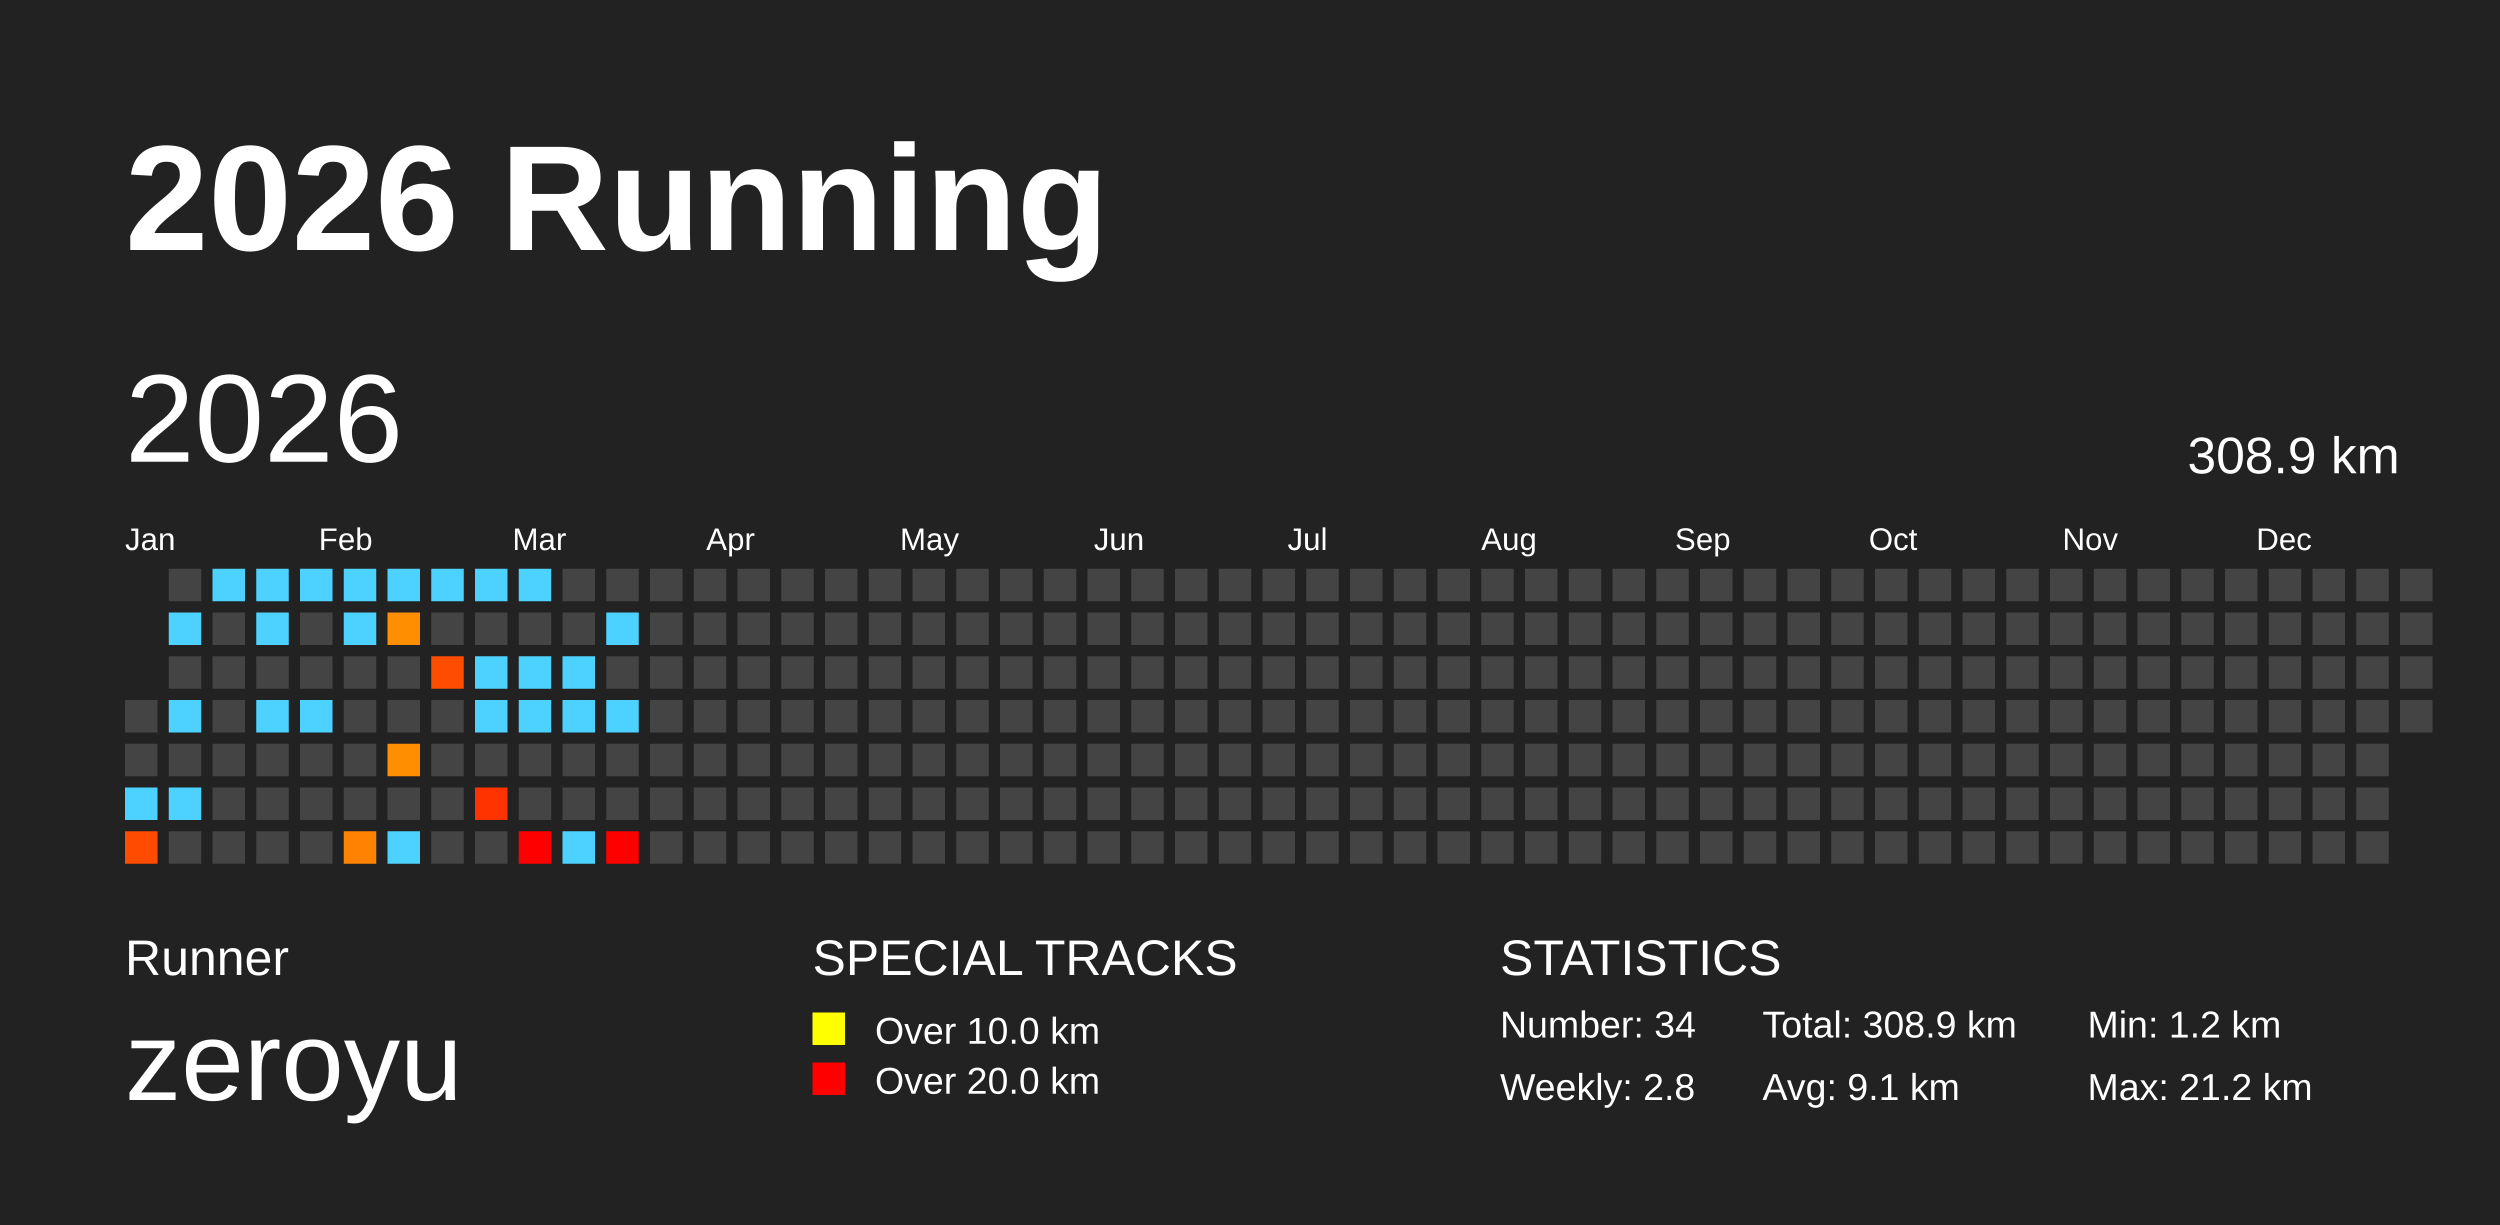
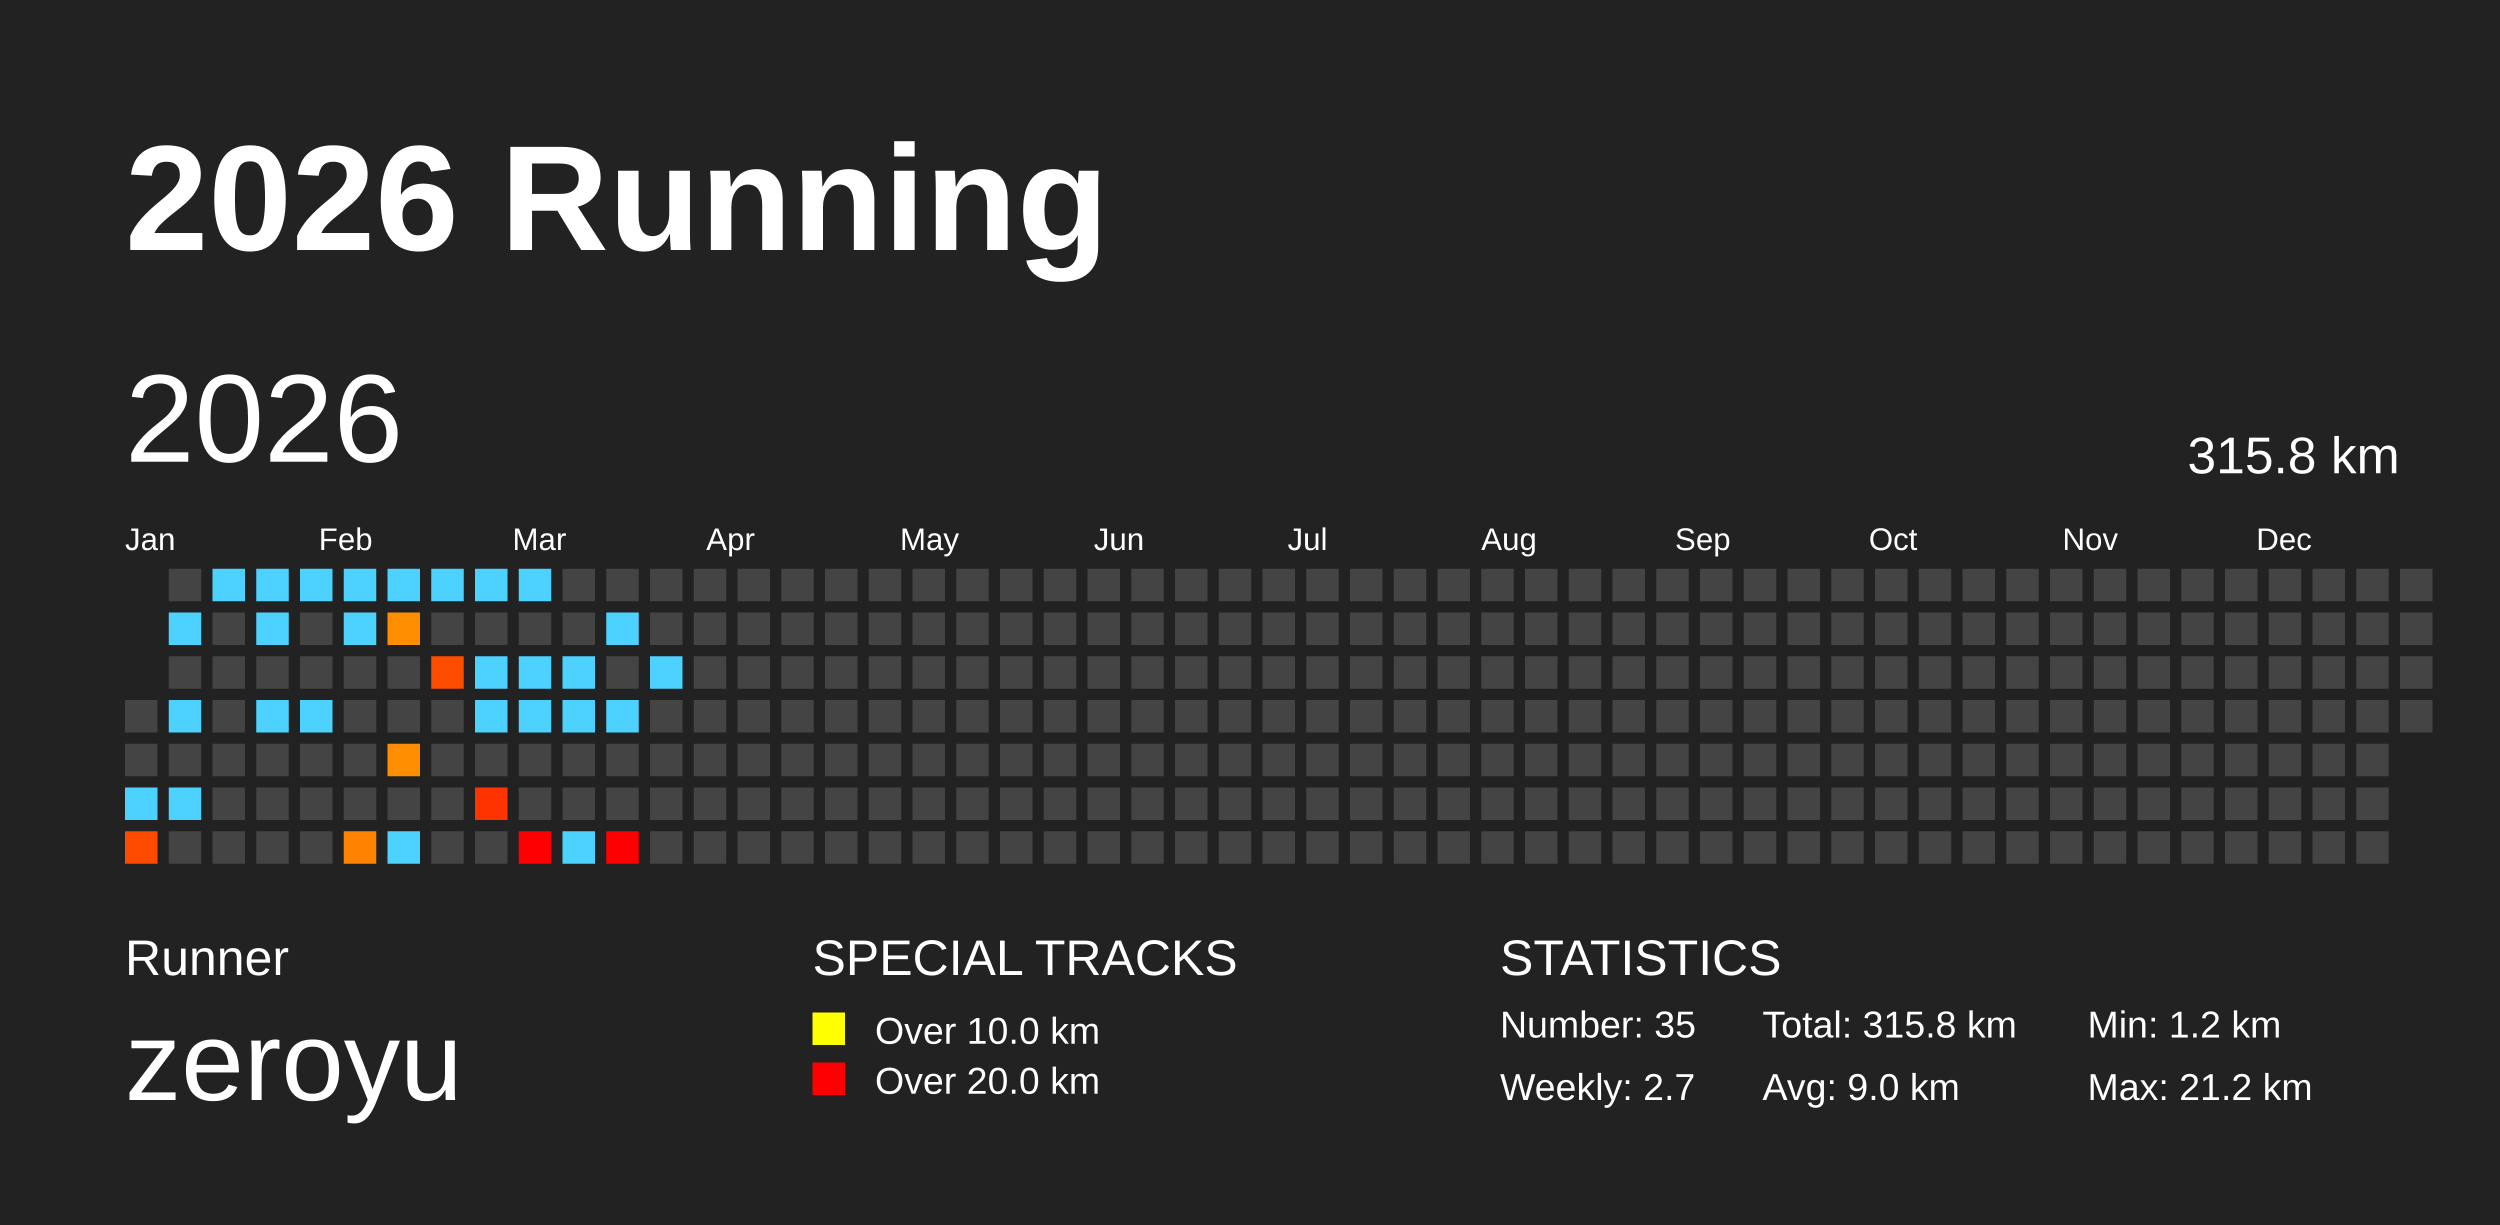
<svg xmlns="http://www.w3.org/2000/svg" baseProfile="full" height="98mm" version="1.1" viewBox="0,0,200,98" width="200mm">
  <defs />
  <rect fill="#222222" height="98" width="200" x="0" y="0" />
  <text fill="#FFFFFF" style="font-size:12px; font-family:Arial; font-weight:bold;" x="10" y="20">2026 Running</text>
  <text fill="#FFFFFF" style="font-size:4px; font-family:Arial" x="10" y="78">Runner</text>
  <text fill="#FFFFFF" style="font-size:9px; font-family:Arial" x="10" y="88">zeroyu</text>
  <text fill="#FFFFFF" style="font-size:4px; font-family:Arial" x="65" y="78">SPECIAL TRACKS</text>
  <rect fill="yellow" height="2.6" width="2.6" x="65" y="81" />
  <text fill="#FFFFFF" style="font-size:3px; font-family:Arial" x="70" y="83.5">Over 10.0 km</text>
  <rect fill="red" height="2.6" width="2.6" x="65" y="85" />
  <text fill="#FFFFFF" style="font-size:3px; font-family:Arial" x="70" y="87.5">Over 20.0 km</text>
  <text fill="#FFFFFF" style="font-size:4px; font-family:Arial" x="120" y="78">STATISTICS</text>
-   <text fill="#FFFFFF" style="font-size:3px; font-family:Arial" x="120" y="83">Number: 34</text>
-   <text fill="#FFFFFF" style="font-size:3px; font-family:Arial" x="120" y="88">Weekly: 2.8</text>
-   <text fill="#FFFFFF" style="font-size:3px; font-family:Arial" x="141" y="83">Total: 308.9 km</text>
-   <text fill="#FFFFFF" style="font-size:3px; font-family:Arial" x="141" y="88">Avg: 9.1 km</text>
+   <text fill="#FFFFFF" style="font-size:3px; font-family:Arial" x="120" y="83">Number: 35</text>
+   <text fill="#FFFFFF" style="font-size:3px; font-family:Arial" x="120" y="88">Weekly: 2.7</text>
+   <text fill="#FFFFFF" style="font-size:3px; font-family:Arial" x="141" y="83">Total: 315.8 km</text>
+   <text fill="#FFFFFF" style="font-size:3px; font-family:Arial" x="141" y="88">Avg: 9.0 km</text>
  <text fill="#FFFFFF" style="font-size:3px; font-family:Arial" x="167" y="83">Min: 1.2 km</text>
  <text fill="#FFFFFF" style="font-size:3px; font-family:Arial" x="167" y="88">Max: 21.2 km</text>
  <text dominant-baseline="hanging" fill="#FFFFFF" style="font-size:10.0px; font-family:Arial;" x="10" y="30">2026</text>
-   <text dominant-baseline="hanging" fill="#FFFFFF" style="font-size:4.125px; font-family:Arial;" x="175" y="35">308.9 km</text>
+   <text dominant-baseline="hanging" fill="#FFFFFF" style="font-size:4.125px; font-family:Arial;" x="175" y="35">315.8 km</text>
  <text fill="#FFFFFF" style="font-size:2.5px; font-family:Arial" x="10.0" y="44">Jan</text>
  <text fill="#FFFFFF" style="font-size:2.5px; font-family:Arial" x="25.5" y="44">Feb</text>
  <text fill="#FFFFFF" style="font-size:2.5px; font-family:Arial" x="41.0" y="44">Mar</text>
  <text fill="#FFFFFF" style="font-size:2.5px; font-family:Arial" x="56.5" y="44">Apr</text>
  <text fill="#FFFFFF" style="font-size:2.5px; font-family:Arial" x="72.0" y="44">May</text>
  <text fill="#FFFFFF" style="font-size:2.5px; font-family:Arial" x="87.5" y="44">Jun</text>
  <text fill="#FFFFFF" style="font-size:2.5px; font-family:Arial" x="103.0" y="44">Jul</text>
  <text fill="#FFFFFF" style="font-size:2.5px; font-family:Arial" x="118.5" y="44">Aug</text>
  <text fill="#FFFFFF" style="font-size:2.5px; font-family:Arial" x="134.0" y="44">Sep</text>
  <text fill="#FFFFFF" style="font-size:2.5px; font-family:Arial" x="149.5" y="44">Oct</text>
  <text fill="#FFFFFF" style="font-size:2.5px; font-family:Arial" x="165.0" y="44">Nov</text>
  <text fill="#FFFFFF" style="font-size:2.5px; font-family:Arial" x="180.5" y="44">Dec</text>
  <rect fill="#444444" height="2.6" width="2.6" x="10.0" y="56.0" />
  <rect fill="#444444" height="2.6" width="2.6" x="10.0" y="59.5" />
  <rect fill="#4dd2ff" height="2.6" width="2.6" x="10.0" y="63.0" />
  <rect fill="#ff4b00" height="2.6" width="2.6" x="10.0" y="66.5" />
  <rect fill="#444444" height="2.6" width="2.6" x="13.5" y="45.5" />
  <rect fill="#4dd2ff" height="2.6" width="2.6" x="13.5" y="49.0" />
  <rect fill="#444444" height="2.6" width="2.6" x="13.5" y="52.5" />
  <rect fill="#4dd2ff" height="2.6" width="2.6" x="13.5" y="56.0" />
  <rect fill="#444444" height="2.6" width="2.6" x="13.5" y="59.5" />
  <rect fill="#4dd2ff" height="2.6" width="2.6" x="13.5" y="63.0" />
  <rect fill="#444444" height="2.6" width="2.6" x="13.5" y="66.5" />
  <rect fill="#4dd2ff" height="2.6" width="2.6" x="17.0" y="45.5" />
  <rect fill="#444444" height="2.6" width="2.6" x="17.0" y="49.0" />
  <rect fill="#444444" height="2.6" width="2.6" x="17.0" y="52.5" />
  <rect fill="#444444" height="2.6" width="2.6" x="17.0" y="56.0" />
  <rect fill="#444444" height="2.6" width="2.6" x="17.0" y="59.5" />
  <rect fill="#444444" height="2.6" width="2.6" x="17.0" y="63.0" />
  <rect fill="#444444" height="2.6" width="2.6" x="17.0" y="66.5" />
  <rect fill="#4dd2ff" height="2.6" width="2.6" x="20.5" y="45.5" />
  <rect fill="#4dd2ff" height="2.6" width="2.6" x="20.5" y="49.0" />
  <rect fill="#444444" height="2.6" width="2.6" x="20.5" y="52.5" />
  <rect fill="#4dd2ff" height="2.6" width="2.6" x="20.5" y="56.0" />
  <rect fill="#444444" height="2.6" width="2.6" x="20.5" y="59.5" />
  <rect fill="#444444" height="2.6" width="2.6" x="20.5" y="63.0" />
  <rect fill="#444444" height="2.6" width="2.6" x="20.5" y="66.5" />
  <rect fill="#4dd2ff" height="2.6" width="2.6" x="24.0" y="45.5" />
  <rect fill="#444444" height="2.6" width="2.6" x="24.0" y="49.0" />
  <rect fill="#444444" height="2.6" width="2.6" x="24.0" y="52.5" />
  <rect fill="#4dd2ff" height="2.6" width="2.6" x="24.0" y="56.0" />
  <rect fill="#444444" height="2.6" width="2.6" x="24.0" y="59.5" />
  <rect fill="#444444" height="2.6" width="2.6" x="24.0" y="63.0" />
  <rect fill="#444444" height="2.6" width="2.6" x="24.0" y="66.5" />
  <rect fill="#4dd2ff" height="2.6" width="2.6" x="27.5" y="45.5" />
  <rect fill="#4dd2ff" height="2.6" width="2.6" x="27.5" y="49.0" />
  <rect fill="#444444" height="2.6" width="2.6" x="27.5" y="52.5" />
  <rect fill="#444444" height="2.6" width="2.6" x="27.5" y="56.0" />
  <rect fill="#444444" height="2.6" width="2.6" x="27.5" y="59.5" />
  <rect fill="#444444" height="2.6" width="2.6" x="27.5" y="63.0" />
  <rect fill="#ff8300" height="2.6" width="2.6" x="27.5" y="66.5" />
  <rect fill="#4dd2ff" height="2.6" width="2.6" x="31.0" y="45.5" />
  <rect fill="#ff8e00" height="2.6" width="2.6" x="31.0" y="49.0" />
  <rect fill="#444444" height="2.6" width="2.6" x="31.0" y="52.5" />
  <rect fill="#444444" height="2.6" width="2.6" x="31.0" y="56.0" />
  <rect fill="#ff8e00" height="2.6" width="2.6" x="31.0" y="59.5" />
  <rect fill="#444444" height="2.6" width="2.6" x="31.0" y="63.0" />
  <rect fill="#4dd2ff" height="2.6" width="2.6" x="31.0" y="66.5" />
  <rect fill="#4dd2ff" height="2.6" width="2.6" x="34.5" y="45.5" />
  <rect fill="#444444" height="2.6" width="2.6" x="34.5" y="49.0" />
  <rect fill="#ff4d00" height="2.6" width="2.6" x="34.5" y="52.5" />
  <rect fill="#444444" height="2.6" width="2.6" x="34.5" y="56.0" />
  <rect fill="#444444" height="2.6" width="2.6" x="34.5" y="59.5" />
  <rect fill="#444444" height="2.6" width="2.6" x="34.5" y="63.0" />
  <rect fill="#444444" height="2.6" width="2.6" x="34.5" y="66.5" />
  <rect fill="#4dd2ff" height="2.6" width="2.6" x="38.0" y="45.5" />
  <rect fill="#444444" height="2.6" width="2.6" x="38.0" y="49.0" />
  <rect fill="#4dd2ff" height="2.6" width="2.6" x="38.0" y="52.5" />
  <rect fill="#4dd2ff" height="2.6" width="2.6" x="38.0" y="56.0" />
  <rect fill="#444444" height="2.6" width="2.6" x="38.0" y="59.5" />
  <rect fill="#ff3300" height="2.6" width="2.6" x="38.0" y="63.0" />
  <rect fill="#444444" height="2.6" width="2.6" x="38.0" y="66.5" />
  <rect fill="#4dd2ff" height="2.6" width="2.6" x="41.5" y="45.5" />
  <rect fill="#444444" height="2.6" width="2.6" x="41.5" y="49.0" />
  <rect fill="#4dd2ff" height="2.6" width="2.6" x="41.5" y="52.5" />
  <rect fill="#4dd2ff" height="2.6" width="2.6" x="41.5" y="56.0" />
  <rect fill="#444444" height="2.6" width="2.6" x="41.5" y="59.5" />
  <rect fill="#444444" height="2.6" width="2.6" x="41.5" y="63.0" />
  <rect fill="red" height="2.6" width="2.6" x="41.5" y="66.5" />
  <rect fill="#444444" height="2.6" width="2.6" x="45.0" y="45.5" />
  <rect fill="#444444" height="2.6" width="2.6" x="45.0" y="49.0" />
  <rect fill="#4dd2ff" height="2.6" width="2.6" x="45.0" y="52.5" />
  <rect fill="#4dd2ff" height="2.6" width="2.6" x="45.0" y="56.0" />
  <rect fill="#444444" height="2.6" width="2.6" x="45.0" y="59.5" />
  <rect fill="#444444" height="2.6" width="2.6" x="45.0" y="63.0" />
  <rect fill="#4dd2ff" height="2.6" width="2.6" x="45.0" y="66.5" />
  <rect fill="#444444" height="2.6" width="2.6" x="48.5" y="45.5" />
  <rect fill="#4dd2ff" height="2.6" width="2.6" x="48.5" y="49.0" />
  <rect fill="#444444" height="2.6" width="2.6" x="48.5" y="52.5" />
  <rect fill="#4dd2ff" height="2.6" width="2.6" x="48.5" y="56.0" />
  <rect fill="#444444" height="2.6" width="2.6" x="48.5" y="59.5" />
  <rect fill="#444444" height="2.6" width="2.6" x="48.5" y="63.0" />
  <rect fill="red" height="2.6" width="2.6" x="48.5" y="66.5" />
  <rect fill="#444444" height="2.6" width="2.6" x="52.0" y="45.5" />
  <rect fill="#444444" height="2.6" width="2.6" x="52.0" y="49.0" />
-   <rect fill="#444444" height="2.6" width="2.6" x="52.0" y="52.5" />
+   <rect fill="#4dd2ff" height="2.6" width="2.6" x="52.0" y="52.5" />
  <rect fill="#444444" height="2.6" width="2.6" x="52.0" y="56.0" />
  <rect fill="#444444" height="2.6" width="2.6" x="52.0" y="59.5" />
  <rect fill="#444444" height="2.6" width="2.6" x="52.0" y="63.0" />
  <rect fill="#444444" height="2.6" width="2.6" x="52.0" y="66.5" />
  <rect fill="#444444" height="2.6" width="2.6" x="55.5" y="45.5" />
  <rect fill="#444444" height="2.6" width="2.6" x="55.5" y="49.0" />
  <rect fill="#444444" height="2.6" width="2.6" x="55.5" y="52.5" />
  <rect fill="#444444" height="2.6" width="2.6" x="55.5" y="56.0" />
  <rect fill="#444444" height="2.6" width="2.6" x="55.5" y="59.5" />
  <rect fill="#444444" height="2.6" width="2.6" x="55.5" y="63.0" />
  <rect fill="#444444" height="2.6" width="2.6" x="55.5" y="66.5" />
  <rect fill="#444444" height="2.6" width="2.6" x="59.0" y="45.5" />
  <rect fill="#444444" height="2.6" width="2.6" x="59.0" y="49.0" />
  <rect fill="#444444" height="2.6" width="2.6" x="59.0" y="52.5" />
  <rect fill="#444444" height="2.6" width="2.6" x="59.0" y="56.0" />
  <rect fill="#444444" height="2.6" width="2.6" x="59.0" y="59.5" />
  <rect fill="#444444" height="2.6" width="2.6" x="59.0" y="63.0" />
  <rect fill="#444444" height="2.6" width="2.6" x="59.0" y="66.5" />
  <rect fill="#444444" height="2.6" width="2.6" x="62.5" y="45.5" />
  <rect fill="#444444" height="2.6" width="2.6" x="62.5" y="49.0" />
  <rect fill="#444444" height="2.6" width="2.6" x="62.5" y="52.5" />
  <rect fill="#444444" height="2.6" width="2.6" x="62.5" y="56.0" />
  <rect fill="#444444" height="2.6" width="2.6" x="62.5" y="59.5" />
  <rect fill="#444444" height="2.6" width="2.6" x="62.5" y="63.0" />
  <rect fill="#444444" height="2.6" width="2.6" x="62.5" y="66.5" />
  <rect fill="#444444" height="2.6" width="2.6" x="66.0" y="45.5" />
  <rect fill="#444444" height="2.6" width="2.6" x="66.0" y="49.0" />
  <rect fill="#444444" height="2.6" width="2.6" x="66.0" y="52.5" />
  <rect fill="#444444" height="2.6" width="2.6" x="66.0" y="56.0" />
  <rect fill="#444444" height="2.6" width="2.6" x="66.0" y="59.5" />
  <rect fill="#444444" height="2.6" width="2.6" x="66.0" y="63.0" />
  <rect fill="#444444" height="2.6" width="2.6" x="66.0" y="66.5" />
  <rect fill="#444444" height="2.6" width="2.6" x="69.5" y="45.5" />
  <rect fill="#444444" height="2.6" width="2.6" x="69.5" y="49.0" />
  <rect fill="#444444" height="2.6" width="2.6" x="69.5" y="52.5" />
  <rect fill="#444444" height="2.6" width="2.6" x="69.5" y="56.0" />
  <rect fill="#444444" height="2.6" width="2.6" x="69.5" y="59.5" />
  <rect fill="#444444" height="2.6" width="2.6" x="69.5" y="63.0" />
  <rect fill="#444444" height="2.6" width="2.6" x="69.5" y="66.5" />
  <rect fill="#444444" height="2.6" width="2.6" x="73.0" y="45.5" />
  <rect fill="#444444" height="2.6" width="2.6" x="73.0" y="49.0" />
  <rect fill="#444444" height="2.6" width="2.6" x="73.0" y="52.5" />
  <rect fill="#444444" height="2.6" width="2.6" x="73.0" y="56.0" />
  <rect fill="#444444" height="2.6" width="2.6" x="73.0" y="59.5" />
  <rect fill="#444444" height="2.6" width="2.6" x="73.0" y="63.0" />
  <rect fill="#444444" height="2.6" width="2.6" x="73.0" y="66.5" />
  <rect fill="#444444" height="2.6" width="2.6" x="76.5" y="45.5" />
  <rect fill="#444444" height="2.6" width="2.6" x="76.5" y="49.0" />
  <rect fill="#444444" height="2.6" width="2.6" x="76.5" y="52.5" />
  <rect fill="#444444" height="2.6" width="2.6" x="76.5" y="56.0" />
  <rect fill="#444444" height="2.6" width="2.6" x="76.5" y="59.5" />
  <rect fill="#444444" height="2.6" width="2.6" x="76.5" y="63.0" />
  <rect fill="#444444" height="2.6" width="2.6" x="76.5" y="66.5" />
  <rect fill="#444444" height="2.6" width="2.6" x="80.0" y="45.5" />
  <rect fill="#444444" height="2.6" width="2.6" x="80.0" y="49.0" />
  <rect fill="#444444" height="2.6" width="2.6" x="80.0" y="52.5" />
  <rect fill="#444444" height="2.6" width="2.6" x="80.0" y="56.0" />
  <rect fill="#444444" height="2.6" width="2.6" x="80.0" y="59.5" />
  <rect fill="#444444" height="2.6" width="2.6" x="80.0" y="63.0" />
  <rect fill="#444444" height="2.6" width="2.6" x="80.0" y="66.5" />
  <rect fill="#444444" height="2.6" width="2.6" x="83.5" y="45.5" />
  <rect fill="#444444" height="2.6" width="2.6" x="83.5" y="49.0" />
  <rect fill="#444444" height="2.6" width="2.6" x="83.5" y="52.5" />
  <rect fill="#444444" height="2.6" width="2.6" x="83.5" y="56.0" />
  <rect fill="#444444" height="2.6" width="2.6" x="83.5" y="59.5" />
  <rect fill="#444444" height="2.6" width="2.6" x="83.5" y="63.0" />
  <rect fill="#444444" height="2.6" width="2.6" x="83.5" y="66.5" />
  <rect fill="#444444" height="2.6" width="2.6" x="87.0" y="45.5" />
  <rect fill="#444444" height="2.6" width="2.6" x="87.0" y="49.0" />
  <rect fill="#444444" height="2.6" width="2.6" x="87.0" y="52.5" />
  <rect fill="#444444" height="2.6" width="2.6" x="87.0" y="56.0" />
  <rect fill="#444444" height="2.6" width="2.6" x="87.0" y="59.5" />
  <rect fill="#444444" height="2.6" width="2.6" x="87.0" y="63.0" />
  <rect fill="#444444" height="2.6" width="2.6" x="87.0" y="66.5" />
  <rect fill="#444444" height="2.6" width="2.6" x="90.5" y="45.5" />
  <rect fill="#444444" height="2.6" width="2.6" x="90.5" y="49.0" />
  <rect fill="#444444" height="2.6" width="2.6" x="90.5" y="52.5" />
  <rect fill="#444444" height="2.6" width="2.6" x="90.5" y="56.0" />
  <rect fill="#444444" height="2.6" width="2.6" x="90.5" y="59.5" />
  <rect fill="#444444" height="2.6" width="2.6" x="90.5" y="63.0" />
  <rect fill="#444444" height="2.6" width="2.6" x="90.5" y="66.5" />
  <rect fill="#444444" height="2.6" width="2.6" x="94.0" y="45.5" />
  <rect fill="#444444" height="2.6" width="2.6" x="94.0" y="49.0" />
  <rect fill="#444444" height="2.6" width="2.6" x="94.0" y="52.5" />
  <rect fill="#444444" height="2.6" width="2.6" x="94.0" y="56.0" />
  <rect fill="#444444" height="2.6" width="2.6" x="94.0" y="59.5" />
  <rect fill="#444444" height="2.6" width="2.6" x="94.0" y="63.0" />
  <rect fill="#444444" height="2.6" width="2.6" x="94.0" y="66.5" />
  <rect fill="#444444" height="2.6" width="2.6" x="97.5" y="45.5" />
  <rect fill="#444444" height="2.6" width="2.6" x="97.5" y="49.0" />
  <rect fill="#444444" height="2.6" width="2.6" x="97.5" y="52.5" />
  <rect fill="#444444" height="2.6" width="2.6" x="97.5" y="56.0" />
  <rect fill="#444444" height="2.6" width="2.6" x="97.5" y="59.5" />
  <rect fill="#444444" height="2.6" width="2.6" x="97.5" y="63.0" />
  <rect fill="#444444" height="2.6" width="2.6" x="97.5" y="66.5" />
  <rect fill="#444444" height="2.6" width="2.6" x="101.0" y="45.5" />
  <rect fill="#444444" height="2.6" width="2.6" x="101.0" y="49.0" />
  <rect fill="#444444" height="2.6" width="2.6" x="101.0" y="52.5" />
  <rect fill="#444444" height="2.6" width="2.6" x="101.0" y="56.0" />
  <rect fill="#444444" height="2.6" width="2.6" x="101.0" y="59.5" />
  <rect fill="#444444" height="2.6" width="2.6" x="101.0" y="63.0" />
  <rect fill="#444444" height="2.6" width="2.6" x="101.0" y="66.5" />
  <rect fill="#444444" height="2.6" width="2.6" x="104.5" y="45.5" />
  <rect fill="#444444" height="2.6" width="2.6" x="104.5" y="49.0" />
  <rect fill="#444444" height="2.6" width="2.6" x="104.5" y="52.5" />
  <rect fill="#444444" height="2.6" width="2.6" x="104.5" y="56.0" />
  <rect fill="#444444" height="2.6" width="2.6" x="104.5" y="59.5" />
  <rect fill="#444444" height="2.6" width="2.6" x="104.5" y="63.0" />
  <rect fill="#444444" height="2.6" width="2.6" x="104.5" y="66.5" />
  <rect fill="#444444" height="2.6" width="2.6" x="108.0" y="45.5" />
  <rect fill="#444444" height="2.6" width="2.6" x="108.0" y="49.0" />
  <rect fill="#444444" height="2.6" width="2.6" x="108.0" y="52.5" />
  <rect fill="#444444" height="2.6" width="2.6" x="108.0" y="56.0" />
  <rect fill="#444444" height="2.6" width="2.6" x="108.0" y="59.5" />
  <rect fill="#444444" height="2.6" width="2.6" x="108.0" y="63.0" />
  <rect fill="#444444" height="2.6" width="2.6" x="108.0" y="66.5" />
  <rect fill="#444444" height="2.6" width="2.6" x="111.5" y="45.5" />
  <rect fill="#444444" height="2.6" width="2.6" x="111.5" y="49.0" />
  <rect fill="#444444" height="2.6" width="2.6" x="111.5" y="52.5" />
  <rect fill="#444444" height="2.6" width="2.6" x="111.5" y="56.0" />
  <rect fill="#444444" height="2.6" width="2.6" x="111.5" y="59.5" />
  <rect fill="#444444" height="2.6" width="2.6" x="111.5" y="63.0" />
  <rect fill="#444444" height="2.6" width="2.6" x="111.5" y="66.5" />
  <rect fill="#444444" height="2.6" width="2.6" x="115.0" y="45.5" />
  <rect fill="#444444" height="2.6" width="2.6" x="115.0" y="49.0" />
  <rect fill="#444444" height="2.6" width="2.6" x="115.0" y="52.5" />
  <rect fill="#444444" height="2.6" width="2.6" x="115.0" y="56.0" />
  <rect fill="#444444" height="2.6" width="2.6" x="115.0" y="59.5" />
  <rect fill="#444444" height="2.6" width="2.6" x="115.0" y="63.0" />
  <rect fill="#444444" height="2.6" width="2.6" x="115.0" y="66.5" />
  <rect fill="#444444" height="2.6" width="2.6" x="118.5" y="45.5" />
  <rect fill="#444444" height="2.6" width="2.6" x="118.5" y="49.0" />
  <rect fill="#444444" height="2.6" width="2.6" x="118.5" y="52.5" />
  <rect fill="#444444" height="2.6" width="2.6" x="118.5" y="56.0" />
  <rect fill="#444444" height="2.6" width="2.6" x="118.5" y="59.5" />
  <rect fill="#444444" height="2.6" width="2.6" x="118.5" y="63.0" />
  <rect fill="#444444" height="2.6" width="2.6" x="118.5" y="66.5" />
  <rect fill="#444444" height="2.6" width="2.6" x="122.0" y="45.5" />
  <rect fill="#444444" height="2.6" width="2.6" x="122.0" y="49.0" />
  <rect fill="#444444" height="2.6" width="2.6" x="122.0" y="52.5" />
  <rect fill="#444444" height="2.6" width="2.6" x="122.0" y="56.0" />
  <rect fill="#444444" height="2.6" width="2.6" x="122.0" y="59.5" />
  <rect fill="#444444" height="2.6" width="2.6" x="122.0" y="63.0" />
  <rect fill="#444444" height="2.6" width="2.6" x="122.0" y="66.5" />
  <rect fill="#444444" height="2.6" width="2.6" x="125.5" y="45.5" />
  <rect fill="#444444" height="2.6" width="2.6" x="125.5" y="49.0" />
  <rect fill="#444444" height="2.6" width="2.6" x="125.5" y="52.5" />
  <rect fill="#444444" height="2.6" width="2.6" x="125.5" y="56.0" />
  <rect fill="#444444" height="2.6" width="2.6" x="125.5" y="59.5" />
  <rect fill="#444444" height="2.6" width="2.6" x="125.5" y="63.0" />
  <rect fill="#444444" height="2.6" width="2.6" x="125.5" y="66.5" />
  <rect fill="#444444" height="2.6" width="2.6" x="129.0" y="45.5" />
  <rect fill="#444444" height="2.6" width="2.6" x="129.0" y="49.0" />
  <rect fill="#444444" height="2.6" width="2.6" x="129.0" y="52.5" />
  <rect fill="#444444" height="2.6" width="2.6" x="129.0" y="56.0" />
  <rect fill="#444444" height="2.6" width="2.6" x="129.0" y="59.5" />
  <rect fill="#444444" height="2.6" width="2.6" x="129.0" y="63.0" />
  <rect fill="#444444" height="2.6" width="2.6" x="129.0" y="66.5" />
  <rect fill="#444444" height="2.6" width="2.6" x="132.5" y="45.5" />
  <rect fill="#444444" height="2.6" width="2.6" x="132.5" y="49.0" />
  <rect fill="#444444" height="2.6" width="2.6" x="132.5" y="52.5" />
  <rect fill="#444444" height="2.6" width="2.6" x="132.5" y="56.0" />
  <rect fill="#444444" height="2.6" width="2.6" x="132.5" y="59.5" />
  <rect fill="#444444" height="2.6" width="2.6" x="132.5" y="63.0" />
  <rect fill="#444444" height="2.6" width="2.6" x="132.5" y="66.5" />
  <rect fill="#444444" height="2.6" width="2.6" x="136.0" y="45.5" />
  <rect fill="#444444" height="2.6" width="2.6" x="136.0" y="49.0" />
  <rect fill="#444444" height="2.6" width="2.6" x="136.0" y="52.5" />
  <rect fill="#444444" height="2.6" width="2.6" x="136.0" y="56.0" />
  <rect fill="#444444" height="2.6" width="2.6" x="136.0" y="59.5" />
  <rect fill="#444444" height="2.6" width="2.6" x="136.0" y="63.0" />
  <rect fill="#444444" height="2.6" width="2.6" x="136.0" y="66.5" />
  <rect fill="#444444" height="2.6" width="2.6" x="139.5" y="45.5" />
  <rect fill="#444444" height="2.6" width="2.6" x="139.5" y="49.0" />
  <rect fill="#444444" height="2.6" width="2.6" x="139.5" y="52.5" />
  <rect fill="#444444" height="2.6" width="2.6" x="139.5" y="56.0" />
  <rect fill="#444444" height="2.6" width="2.6" x="139.5" y="59.5" />
  <rect fill="#444444" height="2.6" width="2.6" x="139.5" y="63.0" />
  <rect fill="#444444" height="2.6" width="2.6" x="139.5" y="66.5" />
  <rect fill="#444444" height="2.6" width="2.6" x="143.0" y="45.5" />
  <rect fill="#444444" height="2.6" width="2.6" x="143.0" y="49.0" />
  <rect fill="#444444" height="2.6" width="2.6" x="143.0" y="52.5" />
  <rect fill="#444444" height="2.6" width="2.6" x="143.0" y="56.0" />
  <rect fill="#444444" height="2.6" width="2.6" x="143.0" y="59.5" />
  <rect fill="#444444" height="2.6" width="2.6" x="143.0" y="63.0" />
  <rect fill="#444444" height="2.6" width="2.6" x="143.0" y="66.5" />
  <rect fill="#444444" height="2.6" width="2.6" x="146.5" y="45.5" />
  <rect fill="#444444" height="2.6" width="2.6" x="146.5" y="49.0" />
  <rect fill="#444444" height="2.6" width="2.6" x="146.5" y="52.5" />
  <rect fill="#444444" height="2.6" width="2.6" x="146.5" y="56.0" />
  <rect fill="#444444" height="2.6" width="2.6" x="146.5" y="59.5" />
  <rect fill="#444444" height="2.6" width="2.6" x="146.5" y="63.0" />
  <rect fill="#444444" height="2.6" width="2.6" x="146.5" y="66.5" />
  <rect fill="#444444" height="2.6" width="2.6" x="150.0" y="45.5" />
  <rect fill="#444444" height="2.6" width="2.6" x="150.0" y="49.0" />
  <rect fill="#444444" height="2.6" width="2.6" x="150.0" y="52.5" />
  <rect fill="#444444" height="2.6" width="2.6" x="150.0" y="56.0" />
  <rect fill="#444444" height="2.6" width="2.6" x="150.0" y="59.5" />
  <rect fill="#444444" height="2.6" width="2.6" x="150.0" y="63.0" />
  <rect fill="#444444" height="2.6" width="2.6" x="150.0" y="66.5" />
  <rect fill="#444444" height="2.6" width="2.6" x="153.5" y="45.5" />
  <rect fill="#444444" height="2.6" width="2.6" x="153.5" y="49.0" />
  <rect fill="#444444" height="2.6" width="2.6" x="153.5" y="52.5" />
  <rect fill="#444444" height="2.6" width="2.6" x="153.5" y="56.0" />
  <rect fill="#444444" height="2.6" width="2.6" x="153.5" y="59.5" />
  <rect fill="#444444" height="2.6" width="2.6" x="153.5" y="63.0" />
  <rect fill="#444444" height="2.6" width="2.6" x="153.5" y="66.5" />
  <rect fill="#444444" height="2.6" width="2.6" x="157.0" y="45.5" />
  <rect fill="#444444" height="2.6" width="2.6" x="157.0" y="49.0" />
  <rect fill="#444444" height="2.6" width="2.6" x="157.0" y="52.5" />
  <rect fill="#444444" height="2.6" width="2.6" x="157.0" y="56.0" />
  <rect fill="#444444" height="2.6" width="2.6" x="157.0" y="59.5" />
  <rect fill="#444444" height="2.6" width="2.6" x="157.0" y="63.0" />
  <rect fill="#444444" height="2.6" width="2.6" x="157.0" y="66.5" />
  <rect fill="#444444" height="2.6" width="2.6" x="160.5" y="45.5" />
  <rect fill="#444444" height="2.6" width="2.6" x="160.5" y="49.0" />
  <rect fill="#444444" height="2.6" width="2.6" x="160.5" y="52.5" />
  <rect fill="#444444" height="2.6" width="2.6" x="160.5" y="56.0" />
  <rect fill="#444444" height="2.6" width="2.6" x="160.5" y="59.5" />
  <rect fill="#444444" height="2.6" width="2.6" x="160.5" y="63.0" />
  <rect fill="#444444" height="2.6" width="2.6" x="160.5" y="66.5" />
  <rect fill="#444444" height="2.6" width="2.6" x="164.0" y="45.5" />
  <rect fill="#444444" height="2.6" width="2.6" x="164.0" y="49.0" />
  <rect fill="#444444" height="2.6" width="2.6" x="164.0" y="52.5" />
  <rect fill="#444444" height="2.6" width="2.6" x="164.0" y="56.0" />
  <rect fill="#444444" height="2.6" width="2.6" x="164.0" y="59.5" />
  <rect fill="#444444" height="2.6" width="2.6" x="164.0" y="63.0" />
  <rect fill="#444444" height="2.6" width="2.6" x="164.0" y="66.5" />
  <rect fill="#444444" height="2.6" width="2.6" x="167.5" y="45.5" />
  <rect fill="#444444" height="2.6" width="2.6" x="167.5" y="49.0" />
  <rect fill="#444444" height="2.6" width="2.6" x="167.5" y="52.5" />
  <rect fill="#444444" height="2.6" width="2.6" x="167.5" y="56.0" />
  <rect fill="#444444" height="2.6" width="2.6" x="167.5" y="59.5" />
  <rect fill="#444444" height="2.6" width="2.6" x="167.5" y="63.0" />
  <rect fill="#444444" height="2.6" width="2.6" x="167.5" y="66.5" />
  <rect fill="#444444" height="2.6" width="2.6" x="171.0" y="45.5" />
  <rect fill="#444444" height="2.6" width="2.6" x="171.0" y="49.0" />
  <rect fill="#444444" height="2.6" width="2.6" x="171.0" y="52.5" />
  <rect fill="#444444" height="2.6" width="2.6" x="171.0" y="56.0" />
  <rect fill="#444444" height="2.6" width="2.6" x="171.0" y="59.5" />
  <rect fill="#444444" height="2.6" width="2.6" x="171.0" y="63.0" />
  <rect fill="#444444" height="2.6" width="2.6" x="171.0" y="66.5" />
  <rect fill="#444444" height="2.6" width="2.6" x="174.5" y="45.5" />
  <rect fill="#444444" height="2.6" width="2.6" x="174.5" y="49.0" />
  <rect fill="#444444" height="2.6" width="2.6" x="174.5" y="52.5" />
  <rect fill="#444444" height="2.6" width="2.6" x="174.5" y="56.0" />
  <rect fill="#444444" height="2.6" width="2.6" x="174.5" y="59.5" />
  <rect fill="#444444" height="2.6" width="2.6" x="174.5" y="63.0" />
  <rect fill="#444444" height="2.6" width="2.6" x="174.5" y="66.5" />
  <rect fill="#444444" height="2.6" width="2.6" x="178.0" y="45.5" />
  <rect fill="#444444" height="2.6" width="2.6" x="178.0" y="49.0" />
  <rect fill="#444444" height="2.6" width="2.6" x="178.0" y="52.5" />
  <rect fill="#444444" height="2.6" width="2.6" x="178.0" y="56.0" />
  <rect fill="#444444" height="2.6" width="2.6" x="178.0" y="59.5" />
  <rect fill="#444444" height="2.6" width="2.6" x="178.0" y="63.0" />
  <rect fill="#444444" height="2.6" width="2.6" x="178.0" y="66.5" />
  <rect fill="#444444" height="2.6" width="2.6" x="181.5" y="45.5" />
  <rect fill="#444444" height="2.6" width="2.6" x="181.5" y="49.0" />
  <rect fill="#444444" height="2.6" width="2.6" x="181.5" y="52.5" />
  <rect fill="#444444" height="2.6" width="2.6" x="181.5" y="56.0" />
  <rect fill="#444444" height="2.6" width="2.6" x="181.5" y="59.5" />
  <rect fill="#444444" height="2.6" width="2.6" x="181.5" y="63.0" />
  <rect fill="#444444" height="2.6" width="2.6" x="181.5" y="66.5" />
  <rect fill="#444444" height="2.6" width="2.6" x="185.0" y="45.5" />
  <rect fill="#444444" height="2.6" width="2.6" x="185.0" y="49.0" />
  <rect fill="#444444" height="2.6" width="2.6" x="185.0" y="52.5" />
  <rect fill="#444444" height="2.6" width="2.6" x="185.0" y="56.0" />
  <rect fill="#444444" height="2.6" width="2.6" x="185.0" y="59.5" />
  <rect fill="#444444" height="2.6" width="2.6" x="185.0" y="63.0" />
  <rect fill="#444444" height="2.6" width="2.6" x="185.0" y="66.5" />
  <rect fill="#444444" height="2.6" width="2.6" x="188.5" y="45.5" />
  <rect fill="#444444" height="2.6" width="2.6" x="188.5" y="49.0" />
  <rect fill="#444444" height="2.6" width="2.6" x="188.5" y="52.5" />
  <rect fill="#444444" height="2.6" width="2.6" x="188.5" y="56.0" />
  <rect fill="#444444" height="2.6" width="2.6" x="188.5" y="59.5" />
  <rect fill="#444444" height="2.6" width="2.6" x="188.5" y="63.0" />
  <rect fill="#444444" height="2.6" width="2.6" x="188.5" y="66.5" />
  <rect fill="#444444" height="2.6" width="2.6" x="192.0" y="45.5" />
  <rect fill="#444444" height="2.6" width="2.6" x="192.0" y="49.0" />
  <rect fill="#444444" height="2.6" width="2.6" x="192.0" y="52.5" />
  <rect fill="#444444" height="2.6" width="2.6" x="192.0" y="56.0" />
</svg>
